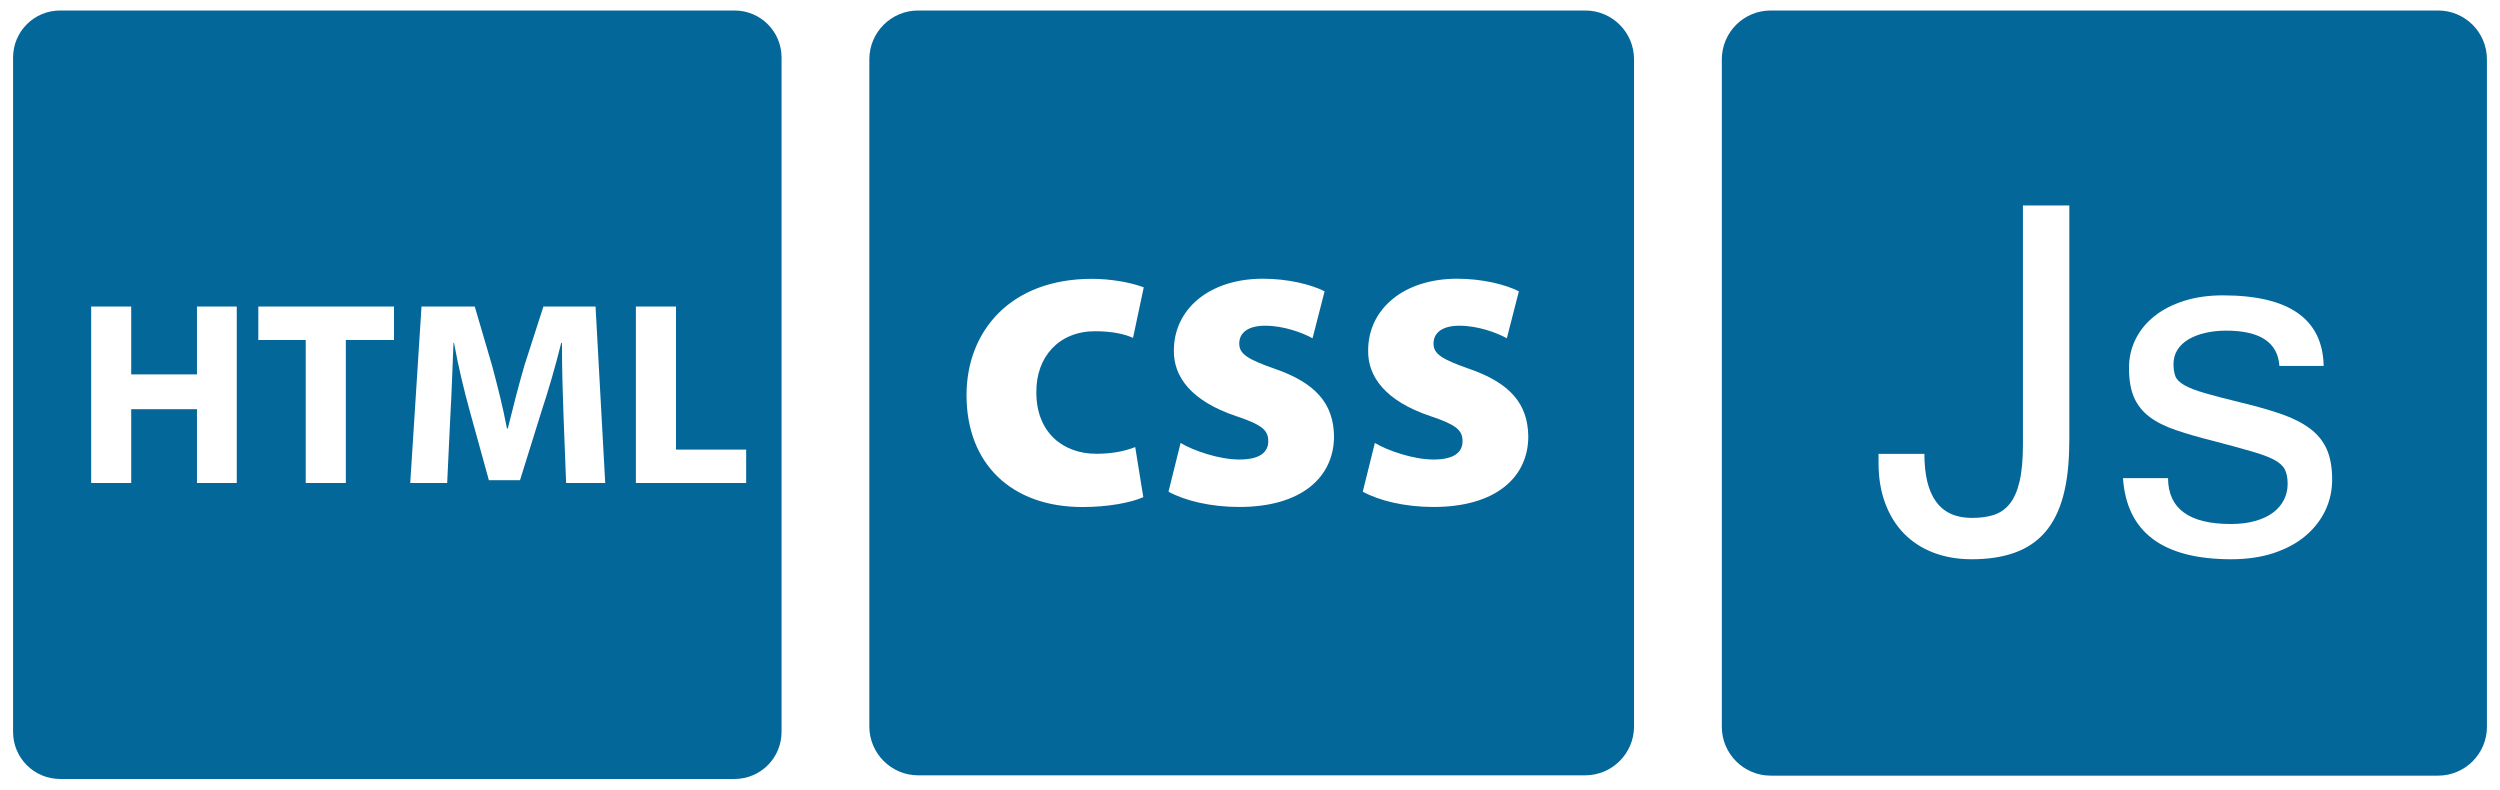
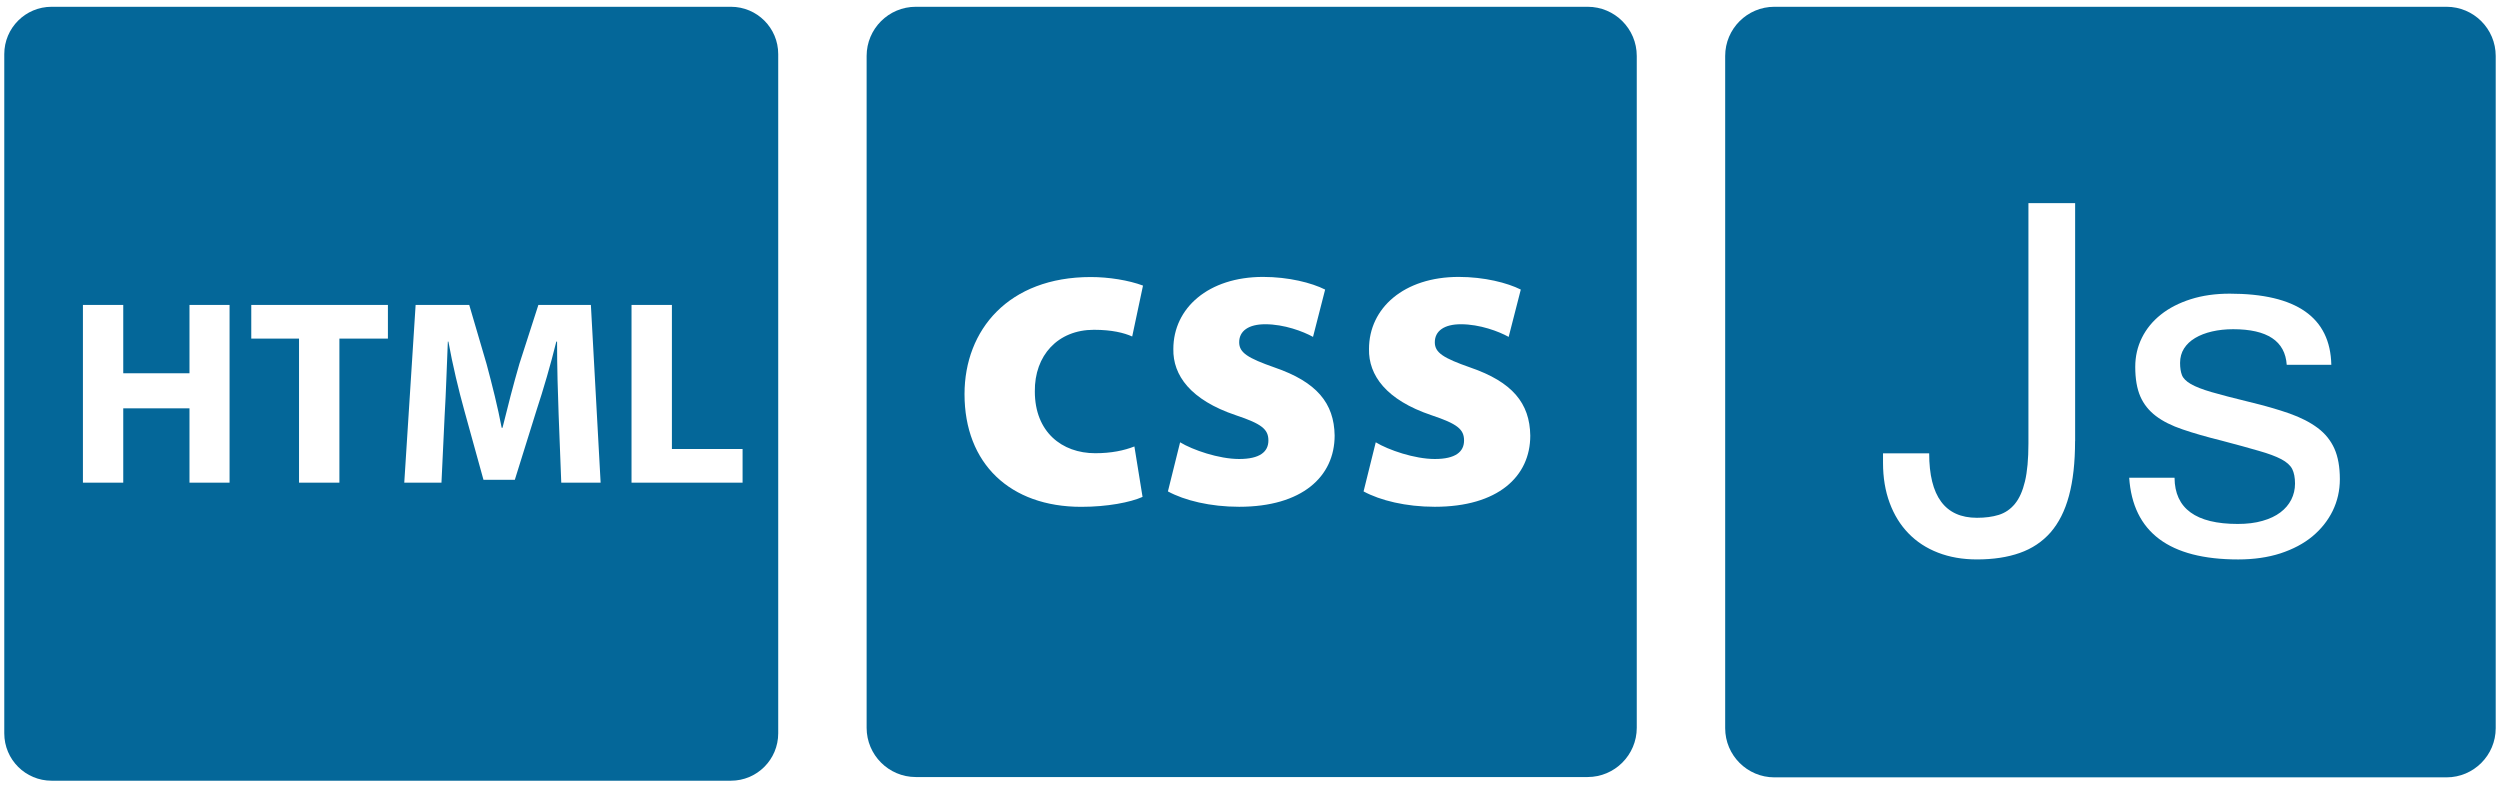
- <svg xmlns="http://www.w3.org/2000/svg" version="1.1" id="Layer_1" x="0px" y="0px" width="570px" height="180px" viewBox="0 0 570 180" enable-background="new 0 0 570 180" xml:space="preserve">
+ <svg xmlns="http://www.w3.org/2000/svg" version="1.1" id="Layer_1" x="0px" y="0px" width="400px" height="126px" viewBox="85 27 400 126" enable-background="new 85 27 400 126" xml:space="preserve">
  <g>
-     <path fill="#046799" d="M167.484,2.394H13.699c-5.931,0-10.719,4.799-10.719,10.719v153.762c0,5.943,4.8,10.731,10.719,10.731   h153.774c5.931,0,10.72-4.799,10.72-10.731V13.113C178.204,7.193,173.404,2.394,167.484,2.394z M53.982,110.125h-9.074V93.302   H29.915v16.823h-9.13V69.887h9.13V85.36h14.994V69.887h9.074V110.125z M89.832,77.521H78.849v32.604h-9.142V77.521H58.896v-7.633   h30.936V77.521z M129.075,110.125l-0.594-15.394c-0.183-4.845-0.354-10.696-0.354-16.536h-0.172   c-1.257,5.131-2.937,10.868-4.491,15.576l-4.903,15.714h-7.096l-4.309-15.588c-1.314-4.72-2.686-10.457-3.634-15.702h-0.125   c-0.24,5.428-0.412,11.646-0.72,16.65l-0.721,15.28h-8.422l2.571-40.238h12.137l3.943,13.439c1.245,4.651,2.514,9.668,3.405,14.387   h0.183c1.143-4.662,2.514-9.977,3.817-14.456l4.308-13.37h11.885l2.206,40.238H129.075z M170.125,110.125h-25.142V69.887h9.142   v32.615h16V110.125z" />
+     <path fill="#046799" d="M201.946,28.085H93.26c-4.192,0-7.576,3.392-7.576,7.575v108.67c0,4.201,3.392,7.584,7.576,7.584h108.679   c4.191,0,7.576-3.392,7.576-7.584V35.66C209.522,31.477,206.13,28.085,201.946,28.085z M121.73,104.224h-6.413V92.333h-10.597   v11.891h-6.452V75.785h6.452V86.72h10.597V75.785h6.413L121.73,104.224L121.73,104.224z M147.066,81.18h-7.762v23.043h-6.46V81.18   h-7.641v-5.394h21.863V81.18z M174.802,104.224l-0.42-10.881c-0.13-3.423-0.251-7.559-0.251-11.686h-0.121   c-0.888,3.627-2.076,7.681-3.174,11.009l-3.465,11.104h-5.015l-3.045-11.017c-0.929-3.336-1.897-7.39-2.568-11.097h-0.089   c-0.169,3.836-0.291,8.231-0.509,11.767l-0.51,10.8h-5.952l1.817-28.438h8.577l2.787,9.499c0.879,3.287,1.777,6.833,2.406,10.167   h0.129c0.808-3.294,1.776-7.05,2.698-10.216l3.044-9.449h8.4l1.559,28.438H174.802z M203.813,104.224h-17.769V75.785h6.461v23.05   h11.308V104.224z" />
  </g>
  <g>
-     <path fill="#046799" d="M361.441,2.394H209.34c-6.148,0-11.132,4.984-11.132,11.133v152.101c0,6.135,4.984,11.146,11.132,11.146   h152.087c6.148,0,11.133-5.011,11.133-11.146V13.526C372.561,7.377,367.59,2.394,361.441,2.394z M249.959,103.462   c3.676,0,6.541-0.615,8.869-1.53l1.845,11.42c-2.747,1.229-7.954,2.25-13.88,2.25c-16.116,0-26.425-9.786-26.425-25.51   c0-14.572,9.995-26.516,28.57-26.516c4.082,0,8.582,0.719,11.839,1.936l-2.446,11.525c-1.832-0.824-4.592-1.517-8.673-1.517   c-8.163,0-13.474,5.808-13.37,13.97C236.289,98.648,242.411,103.462,249.959,103.462z M282.546,115.589   c-6.541,0-12.35-1.426-16.13-3.479l2.76-11.12c2.852,1.74,8.778,3.781,13.37,3.781c4.683,0,6.619-1.636,6.619-4.187   s-1.518-3.768-7.353-5.717c-10.308-3.467-14.285-9.066-14.167-14.992c0-9.288,7.954-16.326,20.302-16.326   c5.809,0,11.015,1.334,14.063,2.865l-2.747,10.714c-2.237-1.243-6.528-2.865-10.818-2.865c-3.768,0-5.899,1.518-5.899,4.082   c0,2.355,1.923,3.571,8.045,5.717c9.497,3.27,13.461,8.058,13.565,15.41C304.156,108.748,296.805,115.589,282.546,115.589z    M326.84,115.589c-6.541,0-12.35-1.426-16.13-3.479l2.76-11.12c2.865,1.74,8.778,3.781,13.37,3.781   c4.683,0,6.619-1.636,6.619-4.187s-1.531-3.768-7.352-5.717c-10.308-3.467-14.285-9.066-14.167-14.992   c0-9.288,7.94-16.326,20.302-16.326c5.809,0,11.015,1.334,14.063,2.865l-2.747,10.714c-2.237-1.243-6.528-2.865-10.819-2.865   c-3.768,0-5.899,1.518-5.899,4.082c0,2.355,1.922,3.571,8.045,5.717c9.498,3.27,13.46,8.058,13.566,15.41   C348.464,108.748,341.112,115.589,326.84,115.589z" />
+     <path fill="#046799" d="M339.023,28.085H231.528c-4.345,0-7.868,3.522-7.868,7.868V143.45c0,4.335,3.522,7.876,7.868,7.876h107.485   c4.346,0,7.869-3.541,7.869-7.876V35.952C346.883,31.607,343.369,28.085,339.023,28.085z M260.235,99.515   c2.598,0,4.623-0.436,6.269-1.082l1.304,8.071c-1.942,0.869-5.622,1.589-9.81,1.589c-11.39,0-18.675-6.916-18.675-18.028   c0-10.298,7.063-18.739,20.191-18.739c2.885,0,6.065,0.508,8.366,1.368l-1.728,8.145c-1.295-0.583-3.246-1.072-6.129-1.072   c-5.769,0-9.522,4.105-9.449,9.873C250.574,96.112,254.901,99.515,260.235,99.515z M283.265,108.085   c-4.623,0-8.728-1.009-11.399-2.459l1.951-7.858c2.016,1.229,6.204,2.672,9.449,2.672c3.309,0,4.678-1.155,4.678-2.959   s-1.073-2.663-5.197-4.04c-7.285-2.45-10.095-6.408-10.012-10.597c0-6.564,5.622-11.538,14.349-11.538   c4.104,0,7.784,0.943,9.938,2.025l-1.939,7.572c-1.581-0.878-4.615-2.024-7.646-2.024c-2.663,0-4.169,1.072-4.169,2.884   c0,1.665,1.36,2.524,5.685,4.041c6.713,2.311,9.515,5.695,9.589,10.892C298.539,103.25,293.343,108.085,283.265,108.085z    M314.57,108.085c-4.623,0-8.728-1.009-11.399-2.459l1.949-7.858c2.025,1.229,6.205,2.672,9.45,2.672   c3.31,0,4.679-1.155,4.679-2.959s-1.083-2.663-5.196-4.04c-7.286-2.45-10.096-6.408-10.013-10.597   c0-6.564,5.61-11.538,14.348-11.538c4.105,0,7.784,0.943,9.939,2.025l-1.941,7.572c-1.581-0.878-4.614-2.024-7.646-2.024   c-2.665,0-4.17,1.072-4.17,2.884c0,1.665,1.357,2.524,5.686,4.041c6.712,2.311,9.513,5.695,9.588,10.892   C329.852,103.25,324.656,108.085,314.57,108.085z" />
  </g>
  <g>
-     <path fill="#046799" d="M555.884,2.394H403.713c-6.145,0-11.137,4.984-11.137,11.137v152.178c0,6.138,4.992,11.137,11.137,11.137   h152.171c6.145,0,11.136-4.992,11.136-11.137V13.523C567.015,7.377,562.029,2.394,555.884,2.394z M471.787,100.719   c0,4.848-0.46,8.98-1.38,12.389c-0.919,3.409-2.314,6.145-4.169,8.287c-1.862,2.112-4.192,3.672-6.967,4.645   c-2.782,0.988-6.018,1.47-9.705,1.47c-3.242,0-6.168-0.513-8.8-1.531c-2.631-1.018-4.855-2.473-6.696-4.373   c-1.847-1.908-3.265-4.208-4.26-6.907c-1.003-2.707-1.5-5.73-1.5-9.041v-2.171h10.451c0,9.727,3.604,14.598,10.813,14.598   c1.847,0,3.483-0.211,4.931-0.656c1.44-0.452,2.662-1.274,3.665-2.503c1.003-1.222,1.757-2.911,2.277-5.097   c0.521-2.187,0.784-5.037,0.784-8.558V46.844h10.572v53.875H471.787z M530.111,116.517c-1.078,2.202-2.617,4.125-4.584,5.768   c-1.982,1.644-4.403,2.918-7.247,3.853c-2.834,0.913-6.032,1.373-9.553,1.373c-15.608,0-23.85-6.161-24.687-18.497h10.27   c0.045,6.967,4.818,10.459,14.304,10.459c2.104,0,3.989-0.227,5.61-0.701c1.622-0.46,2.979-1.102,4.05-1.916   c1.085-0.814,1.899-1.787,2.465-2.895c0.55-1.101,0.844-2.3,0.844-3.613c0-1.379-0.219-2.472-0.633-3.301   c-0.422-0.837-1.252-1.584-2.474-2.232c-1.214-0.641-2.911-1.274-5.067-1.884c-2.164-0.634-4.991-1.411-8.475-2.323   c-3.393-0.845-6.334-1.689-8.792-2.534c-2.474-0.829-4.495-1.847-6.07-3.046c-1.583-1.207-2.76-2.685-3.521-4.441   c-0.762-1.765-1.139-3.989-1.139-6.673c0-2.36,0.498-4.554,1.5-6.575c1.003-2.021,2.427-3.77,4.298-5.255   c1.855-1.486,4.109-2.639,6.749-3.484c2.662-0.844,5.603-1.259,8.837-1.259c15.095,0,22.771,5.361,23.005,16.099h-10.096   c-0.362-5.361-4.404-8.053-12.132-8.053c-1.72,0-3.303,0.173-4.773,0.513c-1.47,0.339-2.729,0.829-3.815,1.47   c-1.085,0.641-1.916,1.433-2.526,2.375c-0.596,0.942-0.898,2.036-0.898,3.272c0,1.124,0.144,2.044,0.423,2.76   c0.278,0.724,0.95,1.402,2.013,2.021c1.062,0.618,2.639,1.229,4.712,1.832c2.081,0.604,4.924,1.343,8.536,2.225   c3.483,0.837,6.507,1.712,9.079,2.609c2.556,0.905,4.682,1.999,6.394,3.28c1.704,1.275,2.956,2.835,3.785,4.683   c0.815,1.84,1.229,4.147,1.229,6.907C531.733,111.917,531.182,114.314,530.111,116.517z" />
+     <path fill="#046799" d="M476.444,28.085H368.899c-4.343,0-7.871,3.522-7.871,7.871v107.55c0,4.339,3.528,7.871,7.871,7.871h107.545   c4.344,0,7.87-3.528,7.87-7.871V35.951C484.312,31.607,480.788,28.085,476.444,28.085z M417.011,97.574   c0,3.427-0.326,6.349-0.977,8.757c-0.649,2.41-1.634,4.344-2.946,5.857c-1.315,1.492-2.962,2.595-4.924,3.282   c-1.966,0.697-4.252,1.039-6.858,1.039c-2.291,0-4.359-0.362-6.22-1.083c-1.859-0.719-3.431-1.747-4.731-3.091   c-1.308-1.348-2.309-2.973-3.012-4.879c-0.709-1.915-1.06-4.051-1.06-6.391v-1.535h7.386c0,6.875,2.547,10.317,7.643,10.317   c1.306,0,2.461-0.149,3.484-0.464c1.018-0.319,1.881-0.9,2.591-1.77c0.709-0.863,1.241-2.056,1.609-3.602   c0.367-1.545,0.553-3.56,0.553-6.047V59.5h7.472v38.075H417.011z M458.229,108.741c-0.762,1.556-1.85,2.916-3.239,4.076   c-1.4,1.162-3.112,2.062-5.121,2.723c-2.004,0.644-4.264,0.971-6.752,0.971c-11.03,0-16.855-4.354-17.447-13.072h7.257   c0.033,4.923,3.406,7.392,10.111,7.392c1.485,0,2.818-0.16,3.964-0.495c1.146-0.325,2.105-0.779,2.863-1.354   c0.767-0.576,1.342-1.263,1.741-2.045c0.389-0.78,0.597-1.627,0.597-2.557c0-0.973-0.154-1.745-0.447-2.332   c-0.299-0.592-0.885-1.119-1.749-1.577c-0.857-0.452-2.058-0.899-3.581-1.331c-1.528-0.447-3.526-0.998-5.989-1.644   c-2.397-0.594-4.477-1.191-6.215-1.789c-1.746-0.587-3.177-1.306-4.288-2.153c-1.119-0.853-1.951-1.897-2.489-3.138   c-0.538-1.248-0.805-2.819-0.805-4.716c0-1.668,0.353-3.219,1.06-4.647c0.709-1.429,1.716-2.665,3.037-3.714   c1.313-1.05,2.905-1.865,4.771-2.462c1.88-0.598,3.959-0.89,6.244-0.89c10.669,0,16.095,3.789,16.259,11.377h-7.135   c-0.256-3.789-3.112-5.691-8.573-5.691c-1.217,0-2.335,0.123-3.375,0.362c-1.038,0.24-1.928,0.585-2.695,1.039   c-0.767,0.453-1.354,1.013-1.785,1.679c-0.422,0.666-0.636,1.438-0.636,2.312c0,0.794,0.103,1.445,0.299,1.951   c0.196,0.512,0.671,0.991,1.423,1.429c0.752,0.437,1.864,0.868,3.33,1.295c1.471,0.427,3.48,0.949,6.034,1.572   c2.46,0.592,4.598,1.209,6.415,1.845c1.807,0.64,3.311,1.413,4.521,2.316c1.203,0.902,2.088,2.006,2.673,3.312   c0.578,1.3,0.87,2.93,0.87,4.881C459.378,105.489,458.985,107.185,458.229,108.741z" />
  </g>
</svg>
